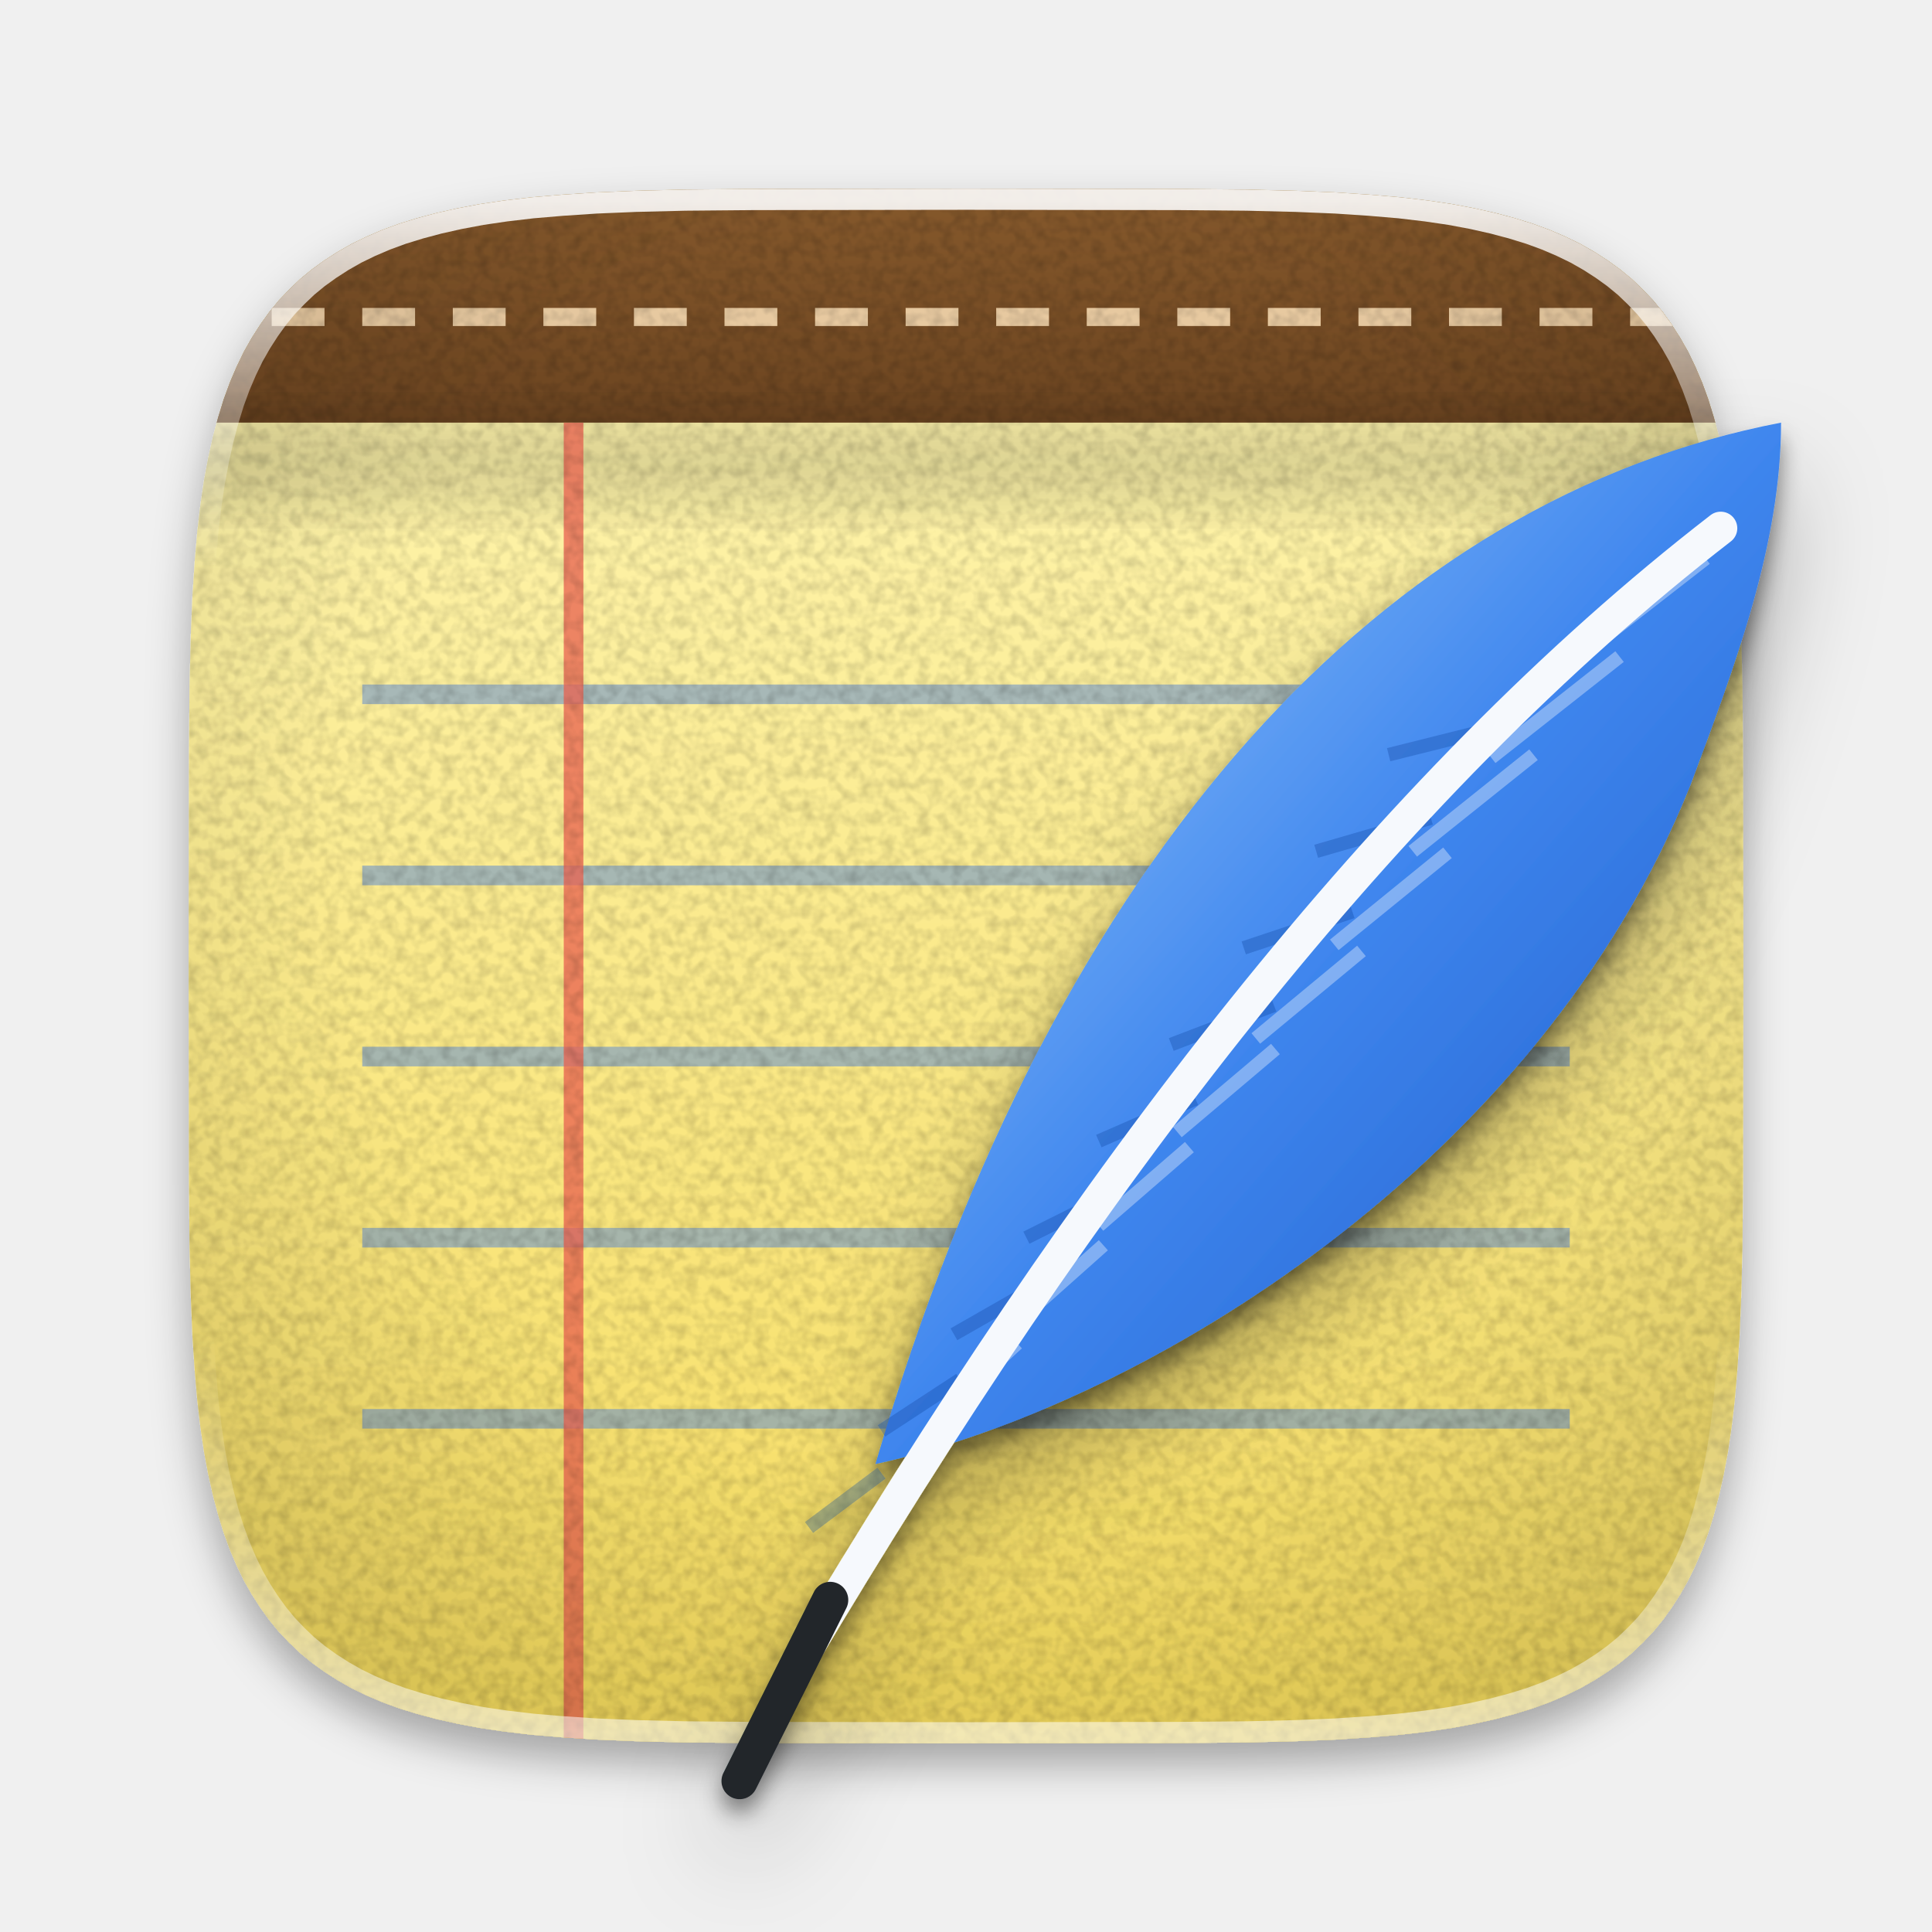
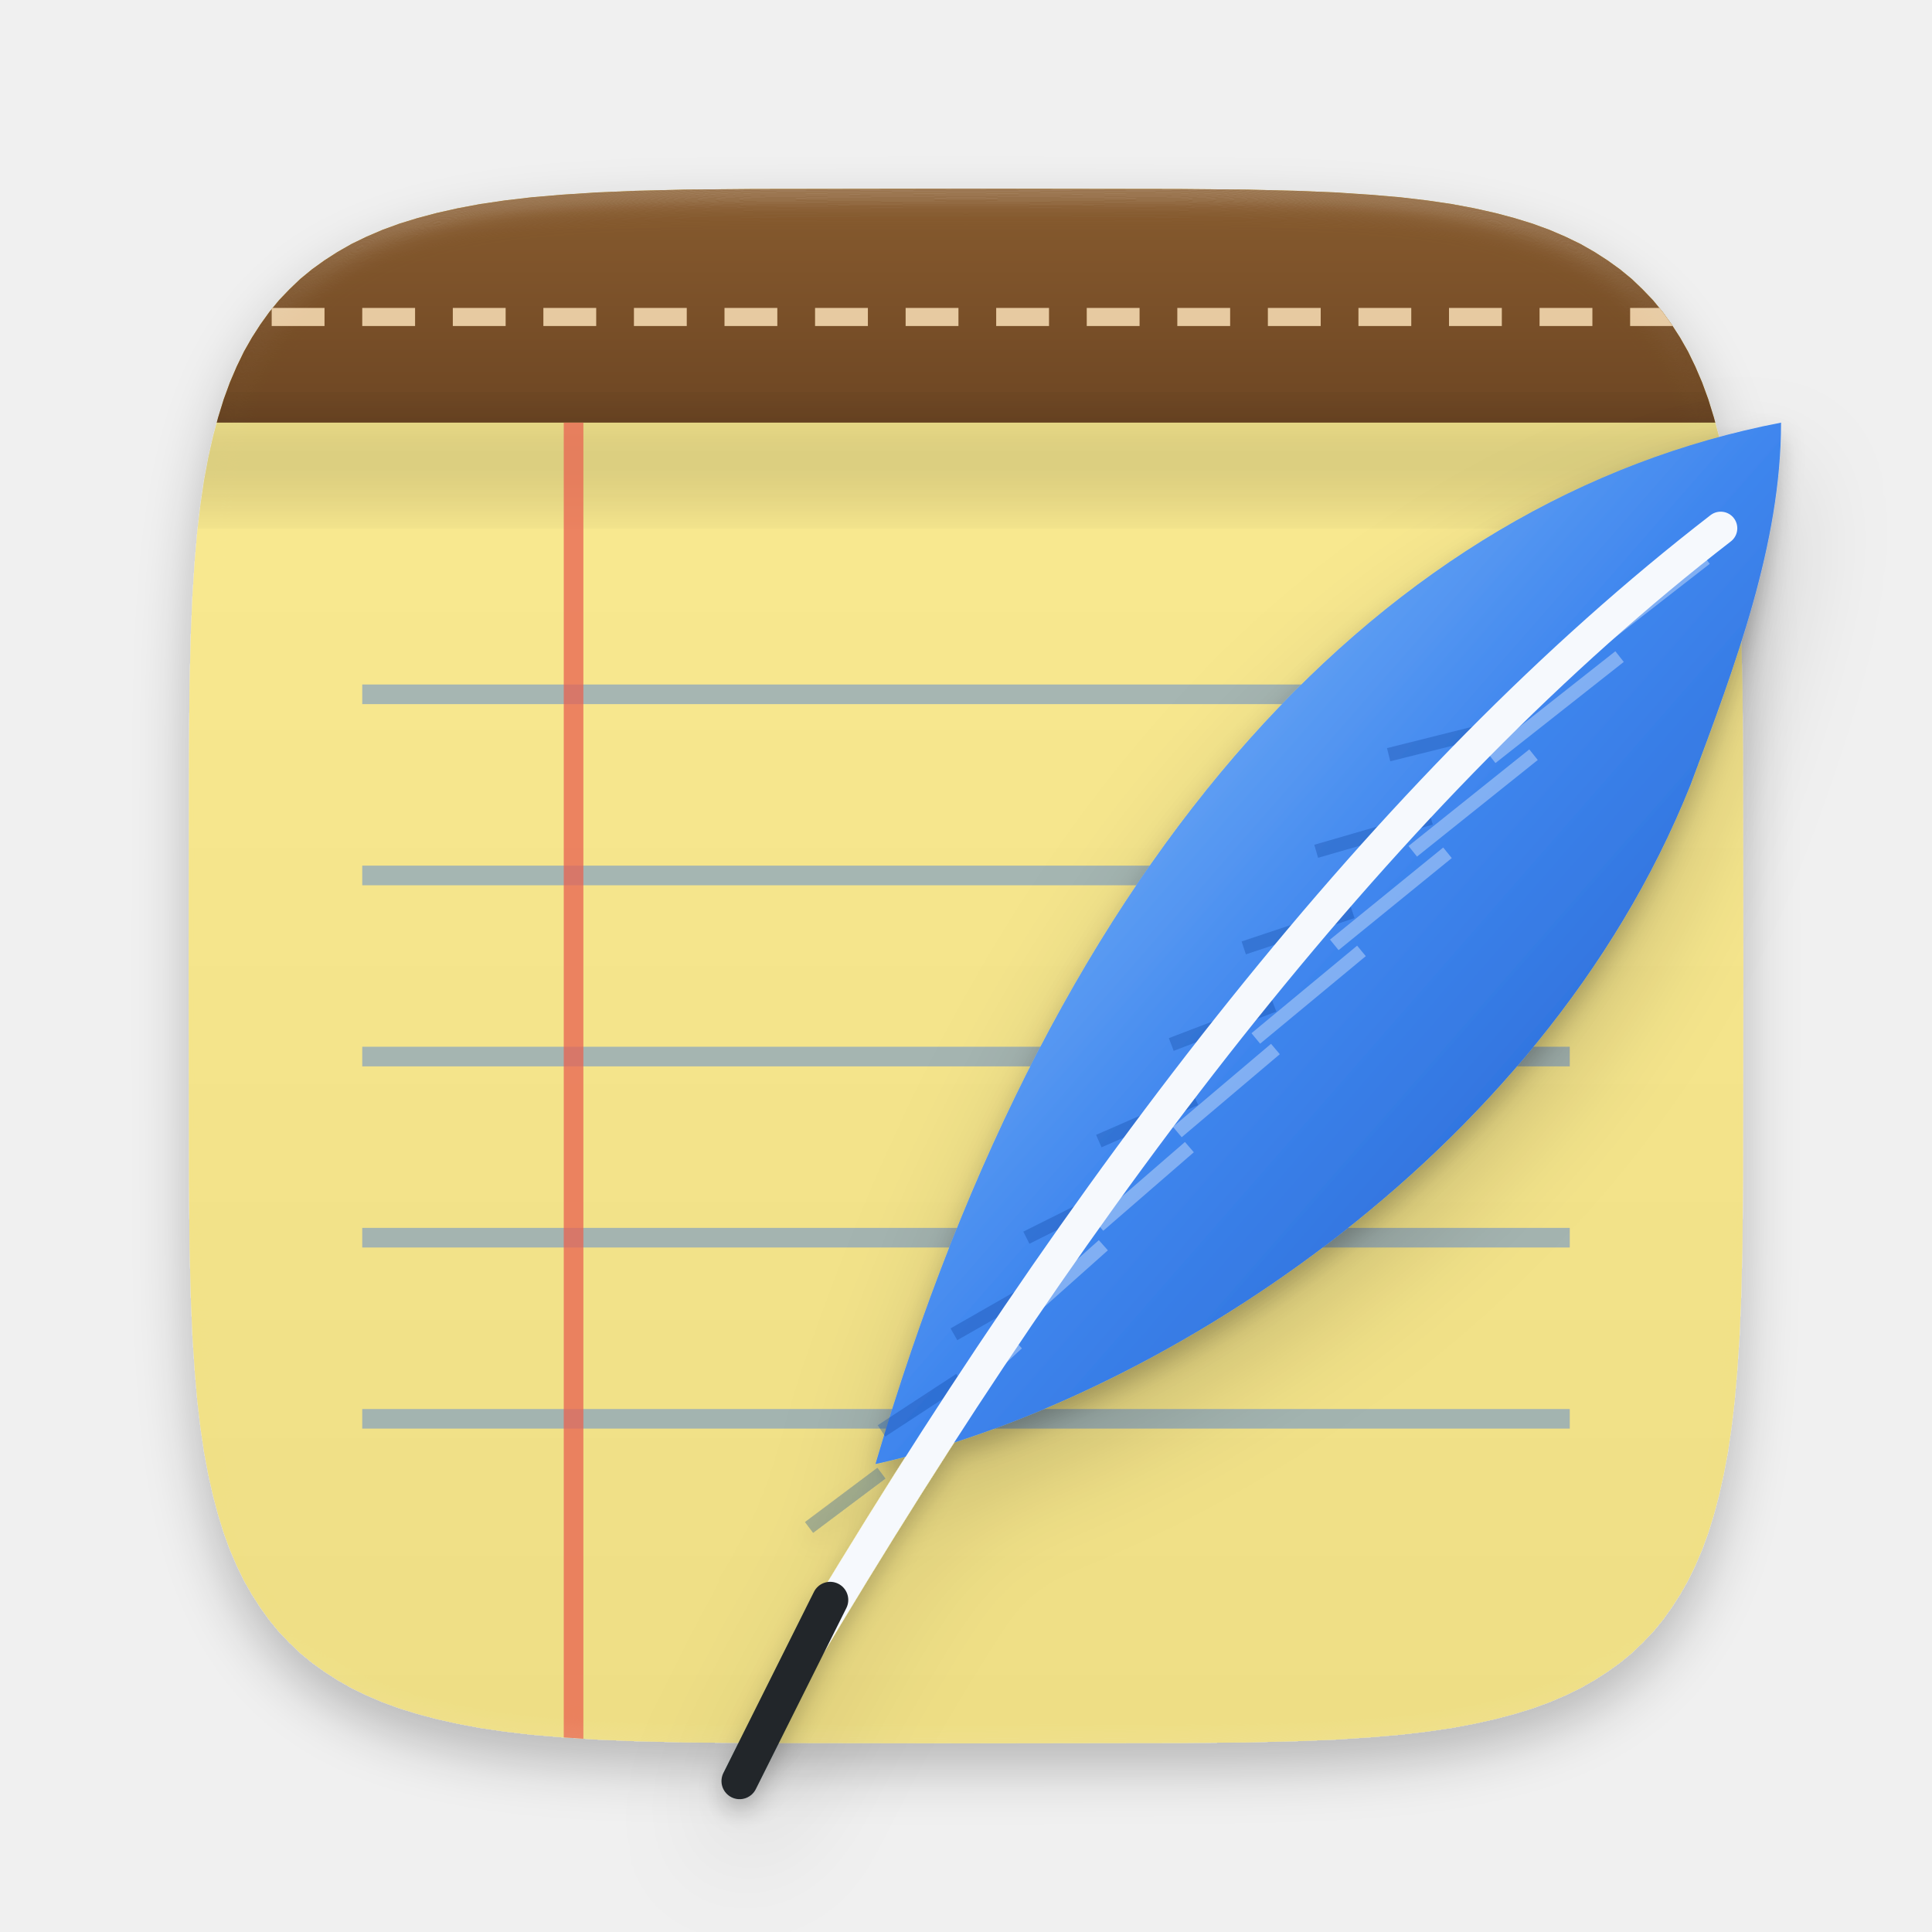
<svg xmlns="http://www.w3.org/2000/svg" width="128" height="128" viewBox="0 0 128 128">
  <defs>
+     <filter id="edge" x="-5%" y="-5%" width="110%" height="110%" color-interpolation-filters="sRGB">
+       <feGaussianBlur in="SourceAlpha" stdDeviation="1.1" result="bump" />
+       <feSpecularLighting in="bump" surfaceScale="7" specularConstant=".7" specularExponent="22" lighting-color="#fff" result="s1">
+         <feDistantLight azimuth="270" elevation="22" />
+       </feSpecularLighting>
+       <feSpecularLighting in="bump" surfaceScale="7" specularConstant=".32" specularExponent="26" lighting-color="#fff" result="s2">
+         <feDistantLight azimuth="90" elevation="18" />
+       </feSpecularLighting>
+       <feComposite in="s1" in2="s2" operator="arithmetic" k2="1" k3="1" result="s" />
+       <feComposite in="s" in2="SourceAlpha" operator="in" result="light" />
+       <feMerge>
+         <feMergeNode in="light" />
+       </feMerge>
+     </filter>
    <filter id="drop" x="-20%" y="-20%" width="140%" height="150%">
-       <feGaussianBlur in="SourceAlpha" stdDeviation="1.4" />
-       <feOffset dy="1.4" />
+       <feGaussianBlur in="SourceAlpha" stdDeviation="1.8" />
+       <feOffset dy="1.6" />
      <feComponentTransfer>
-         <feFuncA type="linear" slope=".32" />
+         <feFuncA type="linear" slope=".24" />
      </feComponentTransfer>
      <feMerge>
        <feMergeNode />
        <feMergeNode in="SourceGraphic" />
      </feMerge>
    </filter>
    <filter id="cast" x="-40%" y="-40%" width="180%" height="200%">
-       <feGaussianBlur in="SourceAlpha" stdDeviation="3.4" result="a" />
-       <feOffset in="a" dy="3.6" result="a2" />
+       <feGaussianBlur in="SourceAlpha" stdDeviation="3.6" result="a" />
+       <feOffset in="a" dy="3.4" result="a2" />
      <feComponentTransfer in="a2" result="amb">
-         <feFuncA type="linear" slope=".3" />
+         <feFuncA type="linear" slope=".18" />
      </feComponentTransfer>
-       <feGaussianBlur in="SourceAlpha" stdDeviation=".7" result="c" />
-       <feOffset in="c" dy=".9" result="c2" />
+       <feGaussianBlur in="SourceAlpha" stdDeviation=".8" result="c" />
+       <feOffset in="c" dy=".8" result="c2" />
      <feComponentTransfer in="c2" result="con">
-         <feFuncA type="linear" slope=".45" />
+         <feFuncA type="linear" slope=".22" />
      </feComponentTransfer>
      <feMerge>
        <feMergeNode in="amb" />
        <feMergeNode in="con" />
        <feMergeNode in="SourceGraphic" />
      </feMerge>
    </filter>
    <filter id="soft" x="-40%" y="-40%" width="180%" height="180%">
      <feGaussianBlur stdDeviation="2.2" />
    </filter>
    <filter id="glowf" x="-40%" y="-40%" width="180%" height="180%">
      <feGaussianBlur stdDeviation="2.2" />
    </filter>
-     <filter id="grain" x="0" y="0" width="100%" height="100%">
-       <feTurbulence type="fractalNoise" baseFrequency="1.3" numOctaves="2" seed="7" />
-       <feColorMatrix values="0 0 0 0 0  0 0 0 0 0  0 0 0 0 0  .55 0 0 0 -.2" />
-     </filter>
-     <filter id="brushed" x="0" y="0" width="100%" height="100%">
-       <feTurbulence type="fractalNoise" baseFrequency="0.015 1.1" numOctaves="2" seed="4" />
-       <feColorMatrix values="0 0 0 0 0  0 0 0 0 0  0 0 0 0 0  .6 0 0 0 -.2" />
-     </filter>
-     <radialGradient id="vig" cx=".5" cy=".42" r=".75">
-       <stop offset=".55" stop-color="#000" stop-opacity="0" />
-       <stop offset="1" stop-color="#000" stop-opacity=".16" />
-     </radialGradient>
-     <linearGradient id="rim" x1="0" y1="0" x2="0" y2="1">
-       <stop offset="0" stop-color="#fff" stop-opacity=".9" />
-       <stop offset=".24" stop-color="#fff" stop-opacity="0" />
-       <stop offset=".74" stop-color="#fff" stop-opacity="0" />
-       <stop offset="1" stop-color="#fff" stop-opacity=".55" />
-     </linearGradient>
    <linearGradient id="chrome" x1="0" y1="0" x2="1" y2="0">
      <stop offset="0" stop-color="#5f656d" />
      <stop offset=".22" stop-color="#e9edf1" />
      <stop offset=".38" stop-color="#ffffff" />
      <stop offset=".55" stop-color="#aab1b9" />
      <stop offset=".78" stop-color="#e3e7ec" />
      <stop offset="1" stop-color="#565c64" />
    </linearGradient>
    <linearGradient id="chromev" x1="0" y1="0" x2="0" y2="1">
      <stop offset="0" stop-color="#ffffff" />
      <stop offset=".45" stop-color="#b3bac2" />
      <stop offset=".55" stop-color="#7d848d" />
      <stop offset="1" stop-color="#d9dde2" />
    </linearGradient>
    <linearGradient id="kctop" x1="0" y1="0" x2="0" y2="1">
      <stop offset="0" stop-color="#ffffff" />
      <stop offset="1" stop-color="#d3d8df" />
    </linearGradient>
    <linearGradient id="kcside" x1="0" y1="0" x2="0" y2="1">
      <stop offset="0" stop-color="#aab1bb" />
      <stop offset="1" stop-color="#5b626c" />
    </linearGradient>
    <radialGradient id="dish" cx=".5" cy=".45" r=".6">
      <stop offset="0" stop-color="#000" stop-opacity=".09" />
      <stop offset="1" stop-color="#000" stop-opacity="0" />
    </radialGradient>
    <pattern id="scan" width="2" height="2" patternUnits="userSpaceOnUse">
      <rect width="2" height="1" fill="#000" fill-opacity=".22" />
    </pattern>
    <clipPath id="clip">
      <path d="M115.50 64.00L115.48 78.11L115.44 82.61L115.36 85.87L115.25 88.52L115.10 90.79L114.93 92.78L114.72 94.57L114.48 96.20L114.20 97.69L113.89 99.07L113.55 100.35L113.18 101.55L112.77 102.67L112.32 103.72L111.84 104.71L111.31 105.64L110.75 106.51L110.16 107.33L109.52 108.11L108.83 108.83L108.11 109.52L107.33 110.16L106.51 110.75L105.64 111.31L104.71 111.84L103.72 112.32L102.67 112.77L101.55 113.18L100.35 113.55L99.07 113.89L97.69 114.20L96.20 114.48L94.57 114.72L92.78 114.93L90.79 115.10L88.52 115.25L85.87 115.36L82.61 115.44L78.11 115.48L64.00 115.50L49.89 115.48L45.39 115.44L42.13 115.36L39.48 115.25L37.21 115.10L35.22 114.93L33.43 114.72L31.80 114.48L30.31 114.20L28.93 113.89L27.65 113.55L26.45 113.18L25.33 112.77L24.28 112.32L23.29 111.84L22.36 111.31L21.49 110.75L20.67 110.16L19.89 109.52L19.17 108.83L18.48 108.11L17.84 107.33L17.25 106.51L16.69 105.64L16.16 104.71L15.68 103.72L15.23 102.67L14.82 101.55L14.45 100.35L14.11 99.07L13.80 97.69L13.52 96.20L13.28 94.57L13.07 92.78L12.90 90.79L12.75 88.52L12.64 85.87L12.56 82.61L12.52 78.11L12.50 64.00L12.52 49.89L12.56 45.39L12.64 42.13L12.75 39.48L12.90 37.21L13.07 35.22L13.28 33.43L13.52 31.80L13.80 30.31L14.11 28.93L14.45 27.65L14.82 26.45L15.23 25.33L15.68 24.28L16.16 23.29L16.69 22.36L17.25 21.49L17.84 20.67L18.48 19.89L19.17 19.17L19.89 18.48L20.67 17.84L21.49 17.25L22.36 16.69L23.29 16.16L24.28 15.68L25.33 15.23L26.45 14.82L27.65 14.45L28.93 14.11L30.31 13.80L31.80 13.52L33.43 13.28L35.22 13.07L37.21 12.90L39.48 12.75L42.13 12.64L45.39 12.56L49.89 12.52L64.00 12.50L78.11 12.52L82.61 12.56L85.87 12.64L88.52 12.75L90.79 12.90L92.78 13.07L94.57 13.28L96.20 13.52L97.69 13.80L99.07 14.11L100.35 14.45L101.55 14.82L102.67 15.23L103.72 15.68L104.71 16.16L105.64 16.69L106.51 17.25L107.33 17.84L108.11 18.48L108.83 19.17L109.52 19.89L110.16 20.67L110.75 21.49L111.31 22.36L111.84 23.29L112.32 24.28L112.77 25.33L113.18 26.45L113.55 27.65L113.89 28.93L114.20 30.31L114.48 31.80L114.72 33.43L114.93 35.22L115.10 37.21L115.25 39.48L115.36 42.13L115.44 45.39L115.48 49.89Z" />
    </clipPath>
    <clipPath id="scr">
      <path d="M104.50 64.00L104.49 75.09L104.45 78.63L104.39 81.20L104.30 83.28L104.19 85.06L104.05 86.63L103.88 88.04L103.70 89.32L103.48 90.49L103.24 91.58L102.97 92.59L102.67 93.53L102.35 94.41L102.00 95.24L101.62 96.01L101.21 96.74L100.77 97.43L100.30 98.08L99.79 98.69L99.26 99.26L98.69 99.79L98.08 100.30L97.43 100.77L96.74 101.21L96.01 101.62L95.24 102.00L94.41 102.35L93.53 102.67L92.59 102.97L91.58 103.24L90.49 103.48L89.32 103.70L88.04 103.88L86.63 104.05L85.06 104.19L83.28 104.30L81.20 104.39L78.63 104.45L75.09 104.49L64.00 104.50L52.91 104.49L49.37 104.45L46.80 104.39L44.72 104.30L42.94 104.19L41.37 104.05L39.96 103.88L38.68 103.70L37.51 103.48L36.42 103.24L35.41 102.97L34.47 102.67L33.59 102.35L32.76 102.00L31.99 101.62L31.26 101.21L30.57 100.77L29.92 100.30L29.31 99.79L28.74 99.26L28.21 98.69L27.70 98.08L27.23 97.43L26.79 96.74L26.38 96.01L26.00 95.24L25.65 94.41L25.33 93.53L25.03 92.59L24.76 91.58L24.52 90.49L24.30 89.32L24.12 88.04L23.95 86.63L23.81 85.06L23.70 83.28L23.61 81.20L23.55 78.63L23.51 75.09L23.50 64.00L23.51 52.91L23.55 49.37L23.61 46.80L23.70 44.72L23.81 42.94L23.95 41.37L24.12 39.96L24.30 38.68L24.52 37.51L24.76 36.42L25.03 35.41L25.33 34.47L25.65 33.59L26.00 32.76L26.38 31.99L26.79 31.26L27.23 30.57L27.70 29.92L28.21 29.31L28.74 28.74L29.31 28.21L29.92 27.70L30.57 27.23L31.26 26.79L31.99 26.38L32.76 26.00L33.59 25.65L34.47 25.33L35.41 25.03L36.42 24.76L37.51 24.52L38.68 24.30L39.96 24.12L41.37 23.95L42.94 23.81L44.72 23.70L46.80 23.61L49.37 23.55L52.91 23.51L64.00 23.50L75.09 23.51L78.63 23.55L81.20 23.61L83.28 23.70L85.06 23.81L86.63 23.95L88.04 24.12L89.32 24.30L90.49 24.52L91.58 24.76L92.59 25.03L93.53 25.33L94.41 25.65L95.24 26.00L96.01 26.38L96.74 26.79L97.43 27.23L98.08 27.70L98.69 28.21L99.26 28.74L99.79 29.31L100.30 29.92L100.77 30.57L101.21 31.26L101.62 31.99L102.00 32.76L102.35 33.59L102.67 34.47L102.97 35.41L103.24 36.42L103.48 37.51L103.70 38.68L103.88 39.96L104.05 41.37L104.19 42.94L104.30 44.72L104.39 46.80L104.45 49.37L104.49 52.91Z" />
    </clipPath>
    <linearGradient id="pad" x1="0" y1="0" x2="0" y2="1">
-       <stop offset="0.000" stop-color="#fff7b8" />
-       <stop offset="1.000" stop-color="#f6dc5e" />
+       <stop offset="0" stop-color="#fbeb91" />
+       <stop offset="1" stop-color="#eede84" />
    </linearGradient>
    <linearGradient id="quill" x1="0" y1="0" x2="1" y2="1">
      <stop offset="0.000" stop-color="#a8d6ff" />
      <stop offset="0.500" stop-color="#3f86ee" />
      <stop offset="1.000" stop-color="#1a55c4" />
    </linearGradient>
    <linearGradient id="bind" x1="0" y1="0" x2="0" y2="1">
      <stop offset="0.000" stop-color="#9c6a35" />
      <stop offset="1.000" stop-color="#6b4420" />
    </linearGradient>
  </defs>
  <g filter="url(#drop)">
    <path d="M115.50 64.00L115.48 78.11L115.44 82.61L115.36 85.87L115.25 88.52L115.10 90.79L114.93 92.78L114.72 94.57L114.48 96.20L114.20 97.69L113.89 99.07L113.55 100.35L113.18 101.55L112.77 102.67L112.32 103.72L111.84 104.71L111.31 105.64L110.75 106.51L110.16 107.33L109.52 108.11L108.83 108.83L108.11 109.52L107.33 110.16L106.51 110.75L105.64 111.31L104.71 111.84L103.72 112.32L102.67 112.77L101.55 113.18L100.35 113.55L99.07 113.89L97.69 114.20L96.20 114.48L94.57 114.72L92.78 114.93L90.79 115.10L88.52 115.25L85.87 115.36L82.61 115.44L78.11 115.48L64.00 115.50L49.89 115.48L45.39 115.44L42.13 115.36L39.48 115.25L37.21 115.10L35.22 114.93L33.43 114.72L31.80 114.48L30.31 114.20L28.93 113.89L27.65 113.55L26.45 113.18L25.33 112.77L24.28 112.32L23.29 111.84L22.36 111.31L21.49 110.75L20.67 110.16L19.89 109.52L19.17 108.83L18.48 108.11L17.84 107.33L17.25 106.51L16.69 105.64L16.16 104.71L15.68 103.72L15.23 102.67L14.82 101.55L14.45 100.35L14.11 99.07L13.80 97.69L13.52 96.20L13.28 94.57L13.07 92.78L12.90 90.79L12.75 88.52L12.64 85.87L12.56 82.61L12.52 78.11L12.50 64.00L12.52 49.89L12.56 45.39L12.64 42.13L12.75 39.48L12.90 37.21L13.07 35.22L13.28 33.43L13.52 31.80L13.80 30.31L14.11 28.93L14.45 27.65L14.82 26.45L15.23 25.33L15.68 24.28L16.16 23.29L16.69 22.36L17.25 21.49L17.84 20.67L18.48 19.89L19.17 19.17L19.89 18.48L20.67 17.84L21.49 17.25L22.36 16.69L23.29 16.16L24.28 15.68L25.33 15.23L26.45 14.82L27.65 14.45L28.93 14.11L30.31 13.80L31.80 13.52L33.43 13.28L35.22 13.07L37.21 12.90L39.48 12.75L42.13 12.64L45.39 12.56L49.89 12.52L64.00 12.50L78.11 12.52L82.61 12.56L85.87 12.64L88.52 12.75L90.79 12.90L92.78 13.07L94.57 13.28L96.20 13.52L97.69 13.80L99.07 14.11L100.35 14.45L101.55 14.82L102.67 15.23L103.72 15.68L104.71 16.16L105.64 16.69L106.51 17.25L107.33 17.84L108.11 18.48L108.83 19.17L109.52 19.89L110.16 20.67L110.75 21.49L111.31 22.36L111.84 23.29L112.32 24.28L112.77 25.33L113.18 26.45L113.55 27.65L113.89 28.93L114.20 30.31L114.48 31.80L114.72 33.43L114.93 35.22L115.10 37.21L115.25 39.48L115.36 42.13L115.44 45.39L115.48 49.89Z" fill="url(#pad)" />
  </g>
  <g clip-path="url(#clip)">
    <rect x="0" y="0" width="128" height="28" fill="url(#bind)" />
    <path d="M6 21H122" stroke="#e7c9a0" stroke-width="1.2" stroke-dasharray="3.5 2.5" />
    <rect x="0" y="28" width="128" height="5" fill="#000" fill-opacity=".16" filter="url(#soft)" />
    <path d="M24 46h80M24 58h80M24 70h80M24 82h80M24 94h80" stroke="#6f95c9" stroke-opacity=".6" stroke-width="1.3" />
    <path d="M38 28V116" stroke="#e8604f" stroke-opacity=".75" stroke-width="1.3" />
-     <rect width="128" height="128" filter="url(#grain)" opacity="0.55" />
-     <path d="M115.50 64.00L115.48 78.11L115.44 82.61L115.36 85.87L115.25 88.52L115.10 90.79L114.93 92.78L114.72 94.57L114.48 96.20L114.20 97.69L113.89 99.07L113.55 100.35L113.18 101.55L112.77 102.67L112.32 103.72L111.84 104.71L111.31 105.64L110.75 106.51L110.16 107.33L109.52 108.11L108.83 108.83L108.11 109.52L107.33 110.16L106.51 110.75L105.64 111.31L104.71 111.84L103.72 112.32L102.67 112.77L101.55 113.18L100.35 113.55L99.07 113.89L97.69 114.20L96.20 114.48L94.57 114.72L92.78 114.93L90.79 115.10L88.52 115.25L85.87 115.36L82.61 115.44L78.11 115.48L64.00 115.50L49.89 115.48L45.39 115.44L42.13 115.36L39.48 115.25L37.21 115.10L35.22 114.93L33.43 114.72L31.80 114.48L30.31 114.20L28.93 113.89L27.65 113.55L26.45 113.18L25.33 112.77L24.28 112.32L23.29 111.84L22.36 111.31L21.49 110.75L20.67 110.16L19.89 109.52L19.17 108.83L18.48 108.11L17.84 107.33L17.25 106.51L16.69 105.64L16.16 104.71L15.68 103.72L15.23 102.67L14.82 101.55L14.45 100.35L14.11 99.07L13.80 97.69L13.52 96.20L13.28 94.57L13.07 92.78L12.90 90.79L12.75 88.52L12.64 85.87L12.56 82.61L12.52 78.11L12.50 64.00L12.52 49.89L12.56 45.39L12.64 42.13L12.75 39.48L12.90 37.21L13.07 35.22L13.28 33.43L13.52 31.80L13.80 30.31L14.11 28.93L14.45 27.65L14.82 26.45L15.23 25.33L15.68 24.28L16.16 23.29L16.69 22.36L17.25 21.49L17.84 20.67L18.48 19.89L19.17 19.17L19.89 18.48L20.67 17.84L21.49 17.25L22.36 16.69L23.29 16.16L24.28 15.68L25.33 15.23L26.45 14.82L27.65 14.45L28.93 14.11L30.31 13.80L31.80 13.52L33.43 13.28L35.22 13.07L37.21 12.90L39.48 12.75L42.13 12.64L45.39 12.56L49.89 12.52L64.00 12.50L78.11 12.52L82.61 12.56L85.87 12.64L88.52 12.75L90.79 12.90L92.78 13.07L94.57 13.28L96.20 13.52L97.69 13.80L99.07 14.11L100.35 14.45L101.55 14.82L102.67 15.23L103.72 15.68L104.71 16.16L105.64 16.69L106.51 17.25L107.33 17.84L108.11 18.48L108.83 19.17L109.52 19.89L110.16 20.67L110.75 21.49L111.31 22.36L111.84 23.29L112.32 24.28L112.77 25.33L113.18 26.45L113.55 27.65L113.89 28.93L114.20 30.31L114.48 31.80L114.72 33.43L114.93 35.22L115.10 37.21L115.25 39.48L115.36 42.13L115.44 45.39L115.48 49.89Z" fill="url(#vig)" />
-     <path d="M115.50 64.00L115.48 78.11L115.44 82.61L115.36 85.87L115.25 88.52L115.10 90.79L114.93 92.78L114.72 94.57L114.48 96.20L114.20 97.69L113.89 99.07L113.55 100.35L113.18 101.55L112.77 102.67L112.32 103.72L111.84 104.71L111.31 105.64L110.75 106.51L110.16 107.33L109.52 108.11L108.83 108.83L108.11 109.52L107.33 110.16L106.51 110.75L105.64 111.31L104.71 111.84L103.72 112.32L102.67 112.77L101.55 113.18L100.35 113.55L99.07 113.89L97.69 114.20L96.20 114.48L94.57 114.72L92.78 114.93L90.79 115.10L88.52 115.25L85.87 115.36L82.61 115.44L78.11 115.48L64.00 115.50L49.89 115.48L45.39 115.44L42.13 115.36L39.48 115.25L37.21 115.10L35.22 114.93L33.43 114.72L31.80 114.48L30.31 114.20L28.93 113.89L27.65 113.55L26.45 113.18L25.33 112.77L24.28 112.32L23.29 111.84L22.36 111.31L21.49 110.75L20.67 110.16L19.89 109.52L19.17 108.83L18.48 108.11L17.84 107.33L17.25 106.51L16.69 105.64L16.16 104.71L15.68 103.72L15.23 102.67L14.82 101.55L14.45 100.35L14.11 99.07L13.80 97.69L13.52 96.20L13.28 94.57L13.07 92.78L12.90 90.79L12.75 88.52L12.64 85.87L12.56 82.61L12.52 78.11L12.50 64.00L12.52 49.89L12.56 45.39L12.64 42.13L12.75 39.48L12.90 37.21L13.07 35.22L13.28 33.43L13.52 31.80L13.80 30.31L14.11 28.93L14.45 27.65L14.82 26.45L15.23 25.33L15.68 24.28L16.16 23.29L16.69 22.36L17.25 21.49L17.84 20.67L18.48 19.89L19.17 19.17L19.89 18.48L20.67 17.84L21.49 17.25L22.36 16.69L23.29 16.16L24.28 15.68L25.33 15.23L26.45 14.82L27.65 14.45L28.93 14.11L30.31 13.80L31.80 13.52L33.43 13.28L35.22 13.07L37.21 12.90L39.48 12.75L42.13 12.64L45.39 12.56L49.89 12.52L64.00 12.50L78.11 12.52L82.61 12.56L85.87 12.64L88.52 12.75L90.79 12.90L92.78 13.07L94.57 13.28L96.20 13.52L97.69 13.80L99.07 14.11L100.35 14.45L101.55 14.82L102.67 15.23L103.72 15.68L104.71 16.16L105.64 16.69L106.51 17.25L107.33 17.84L108.11 18.48L108.83 19.17L109.52 19.89L110.16 20.67L110.75 21.49L111.31 22.36L111.84 23.29L112.32 24.28L112.77 25.33L113.18 26.45L113.55 27.65L113.89 28.93L114.20 30.31L114.48 31.80L114.72 33.43L114.93 35.22L115.10 37.21L115.25 39.48L115.36 42.13L115.44 45.39L115.48 49.89Z" fill="none" stroke="url(#rim)" stroke-width="2.8" />
+     <path d="M115.50 64.00L115.48 78.11L115.44 82.61L115.36 85.87L115.25 88.52L115.10 90.79L114.93 92.78L114.72 94.57L114.48 96.20L114.20 97.69L113.89 99.07L113.55 100.35L113.18 101.55L112.77 102.67L112.32 103.72L111.84 104.71L111.31 105.64L110.75 106.51L110.16 107.33L109.52 108.11L108.83 108.83L108.11 109.52L107.33 110.16L106.51 110.75L105.64 111.31L104.71 111.84L103.72 112.32L102.67 112.77L101.55 113.18L100.35 113.55L99.07 113.89L97.69 114.20L96.20 114.48L94.57 114.72L92.78 114.93L90.79 115.10L88.52 115.25L85.87 115.36L82.61 115.44L78.11 115.48L64.00 115.50L49.89 115.48L45.39 115.44L42.13 115.36L39.48 115.25L37.21 115.10L35.22 114.93L33.43 114.72L31.80 114.48L30.31 114.20L28.93 113.89L27.65 113.55L26.45 113.18L25.33 112.77L24.28 112.32L23.29 111.84L22.36 111.31L21.49 110.75L20.67 110.16L19.89 109.52L19.17 108.83L18.48 108.11L17.84 107.33L17.25 106.51L16.69 105.64L16.16 104.71L15.68 103.72L15.23 102.67L14.82 101.55L14.45 100.35L14.11 99.07L13.80 97.69L13.52 96.20L13.28 94.57L13.07 92.78L12.90 90.79L12.75 88.52L12.64 85.87L12.56 82.61L12.52 78.11L12.50 64.00L12.52 49.89L12.56 45.39L12.64 42.13L12.75 39.48L12.90 37.21L13.07 35.22L13.28 33.43L13.52 31.80L13.80 30.31L14.11 28.93L14.45 27.65L14.82 26.45L15.23 25.33L15.68 24.28L16.16 23.29L16.69 22.36L17.25 21.49L17.84 20.67L18.48 19.89L19.17 19.17L19.89 18.48L20.67 17.84L21.49 17.25L22.36 16.69L23.29 16.16L24.28 15.68L25.33 15.23L26.45 14.82L27.65 14.45L28.93 14.11L30.31 13.80L31.80 13.52L33.43 13.28L35.22 13.07L37.21 12.90L39.48 12.75L42.13 12.64L45.39 12.56L49.89 12.52L64.00 12.50L78.11 12.52L82.61 12.56L85.87 12.64L88.52 12.75L90.79 12.90L92.78 13.07L94.57 13.28L96.20 13.52L97.69 13.80L99.07 14.11L100.35 14.45L101.55 14.82L102.67 15.23L103.72 15.68L104.71 16.16L105.64 16.69L106.51 17.25L107.33 17.84L108.11 18.48L108.83 19.17L109.52 19.89L110.16 20.67L110.75 21.49L111.31 22.36L111.84 23.29L112.32 24.28L112.77 25.33L113.18 26.45L113.55 27.65L113.89 28.93L114.20 30.31L114.48 31.80L114.72 33.43L114.93 35.22L115.10 37.21L115.25 39.48L115.36 42.13L115.44 45.39L115.48 49.89Z" filter="url(#edge)" />
  </g>
  <g filter="url(#cast)">
    <path d="M118 28C92 33 70 56 58 97c18-4 44-20 54-45 3-8 6-16 6-24Z" fill="url(#quill)" />
    <path d="M104.0 44.0l9.0-7.0" stroke="#fff" stroke-opacity=".35" stroke-width=".9" />
    <path d="M100.0 48.0l-8.0 2.0" stroke="#0b3f96" stroke-opacity=".3" stroke-width=".9" />
    <path d="M98.8 50.2l8.5-6.7" stroke="#fff" stroke-opacity=".35" stroke-width=".9" />
    <path d="M94.8 54.2l-7.6 2.2" stroke="#0b3f96" stroke-opacity=".3" stroke-width=".9" />
    <path d="M93.6 56.4l8.0-6.4" stroke="#fff" stroke-opacity=".35" stroke-width=".9" />
    <path d="M89.6 60.4l-7.2 2.4" stroke="#0b3f96" stroke-opacity=".3" stroke-width=".9" />
    <path d="M88.4 62.6l7.5-6.1" stroke="#fff" stroke-opacity=".35" stroke-width=".9" />
    <path d="M84.4 66.6l-6.8 2.6" stroke="#0b3f96" stroke-opacity=".3" stroke-width=".9" />
    <path d="M83.2 68.8l7.0-5.8" stroke="#fff" stroke-opacity=".35" stroke-width=".9" />
    <path d="M79.2 72.8l-6.4 2.8" stroke="#0b3f96" stroke-opacity=".3" stroke-width=".9" />
    <path d="M78.0 75.0l6.5-5.5" stroke="#fff" stroke-opacity=".35" stroke-width=".9" />
    <path d="M74.0 79.0l-6.0 3.0" stroke="#0b3f96" stroke-opacity=".3" stroke-width=".9" />
    <path d="M72.8 81.2l6.0-5.2" stroke="#fff" stroke-opacity=".35" stroke-width=".9" />
    <path d="M68.8 85.2l-5.6 3.2" stroke="#0b3f96" stroke-opacity=".3" stroke-width=".9" />
    <path d="M67.6 87.4l5.5-4.9" stroke="#fff" stroke-opacity=".35" stroke-width=".9" />
    <path d="M63.6 91.4l-5.2 3.4" stroke="#0b3f96" stroke-opacity=".3" stroke-width=".9" />
    <path d="M62.4 93.6l5.0-4.6" stroke="#fff" stroke-opacity=".35" stroke-width=".9" />
    <path d="M58.4 97.6l-4.8 3.6" stroke="#0b3f96" stroke-opacity=".3" stroke-width=".9" />
    <path d="M114 35C92 52 72 78 53 110" fill="none" stroke="#f6f9fd" stroke-width="2.2" stroke-linecap="round" />
    <path d="M55 106l-6 12" stroke="#23262b" stroke-width="2.4" stroke-linecap="round" />
  </g>
</svg>
